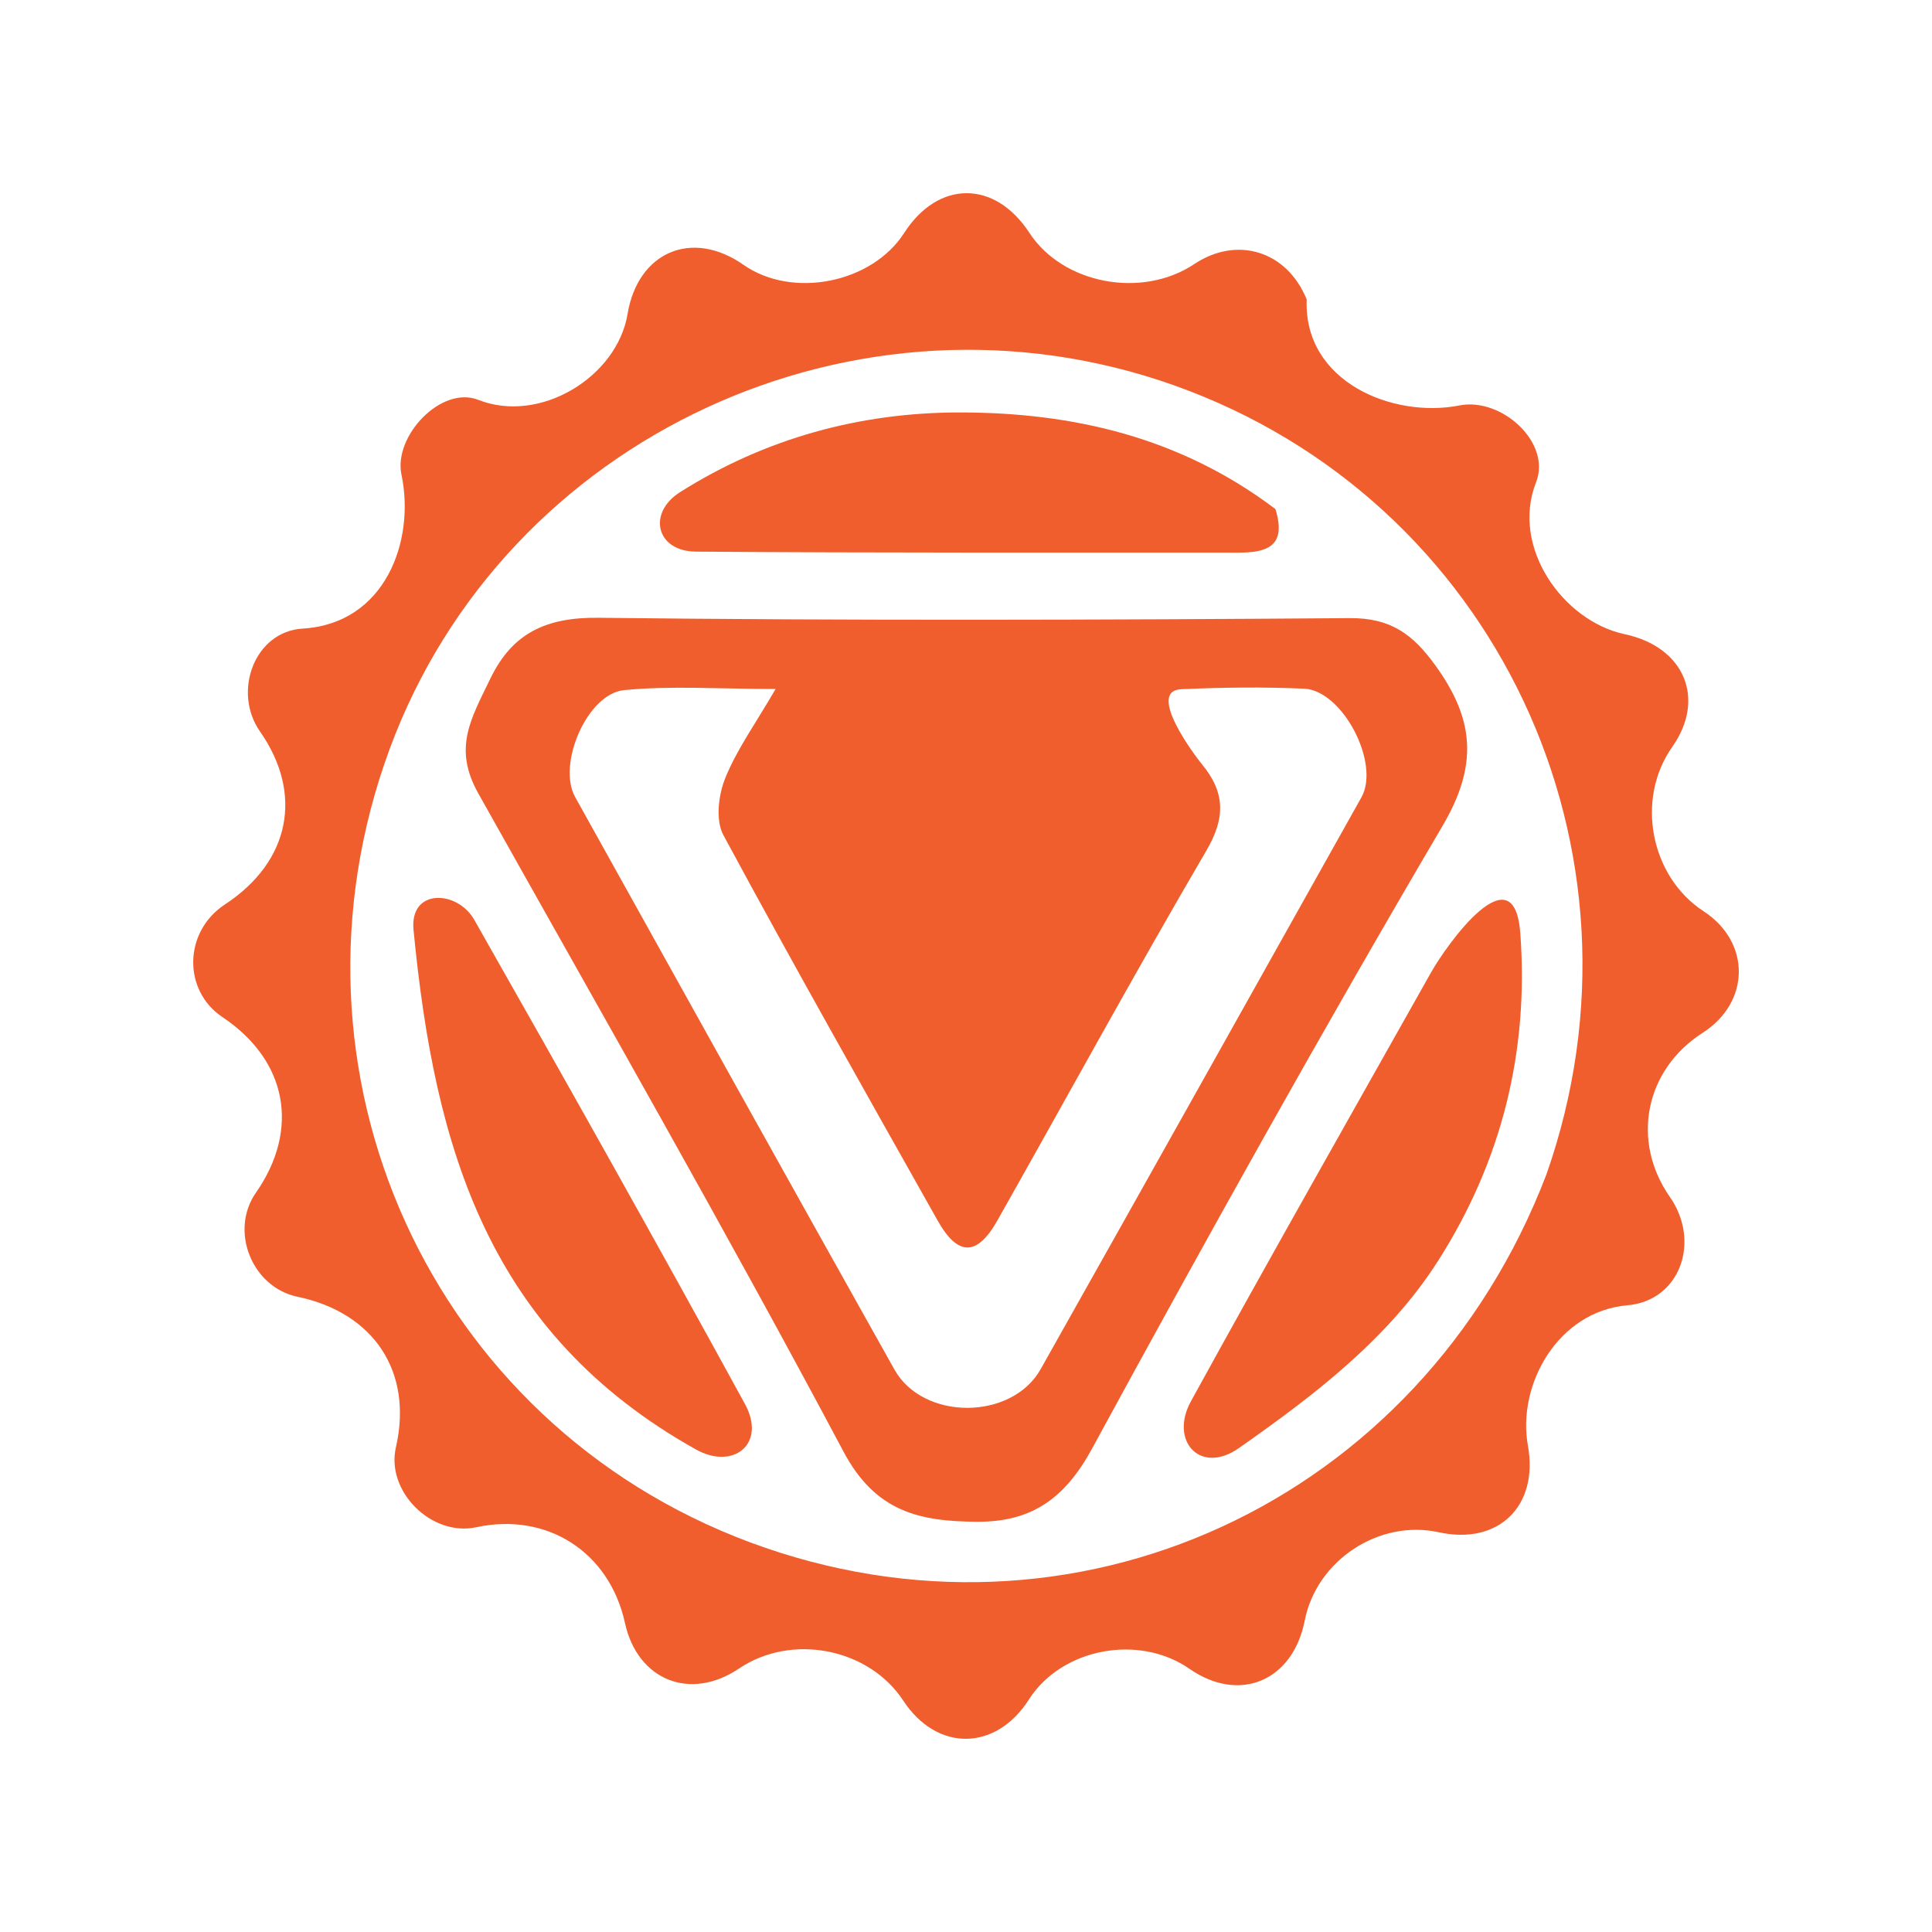
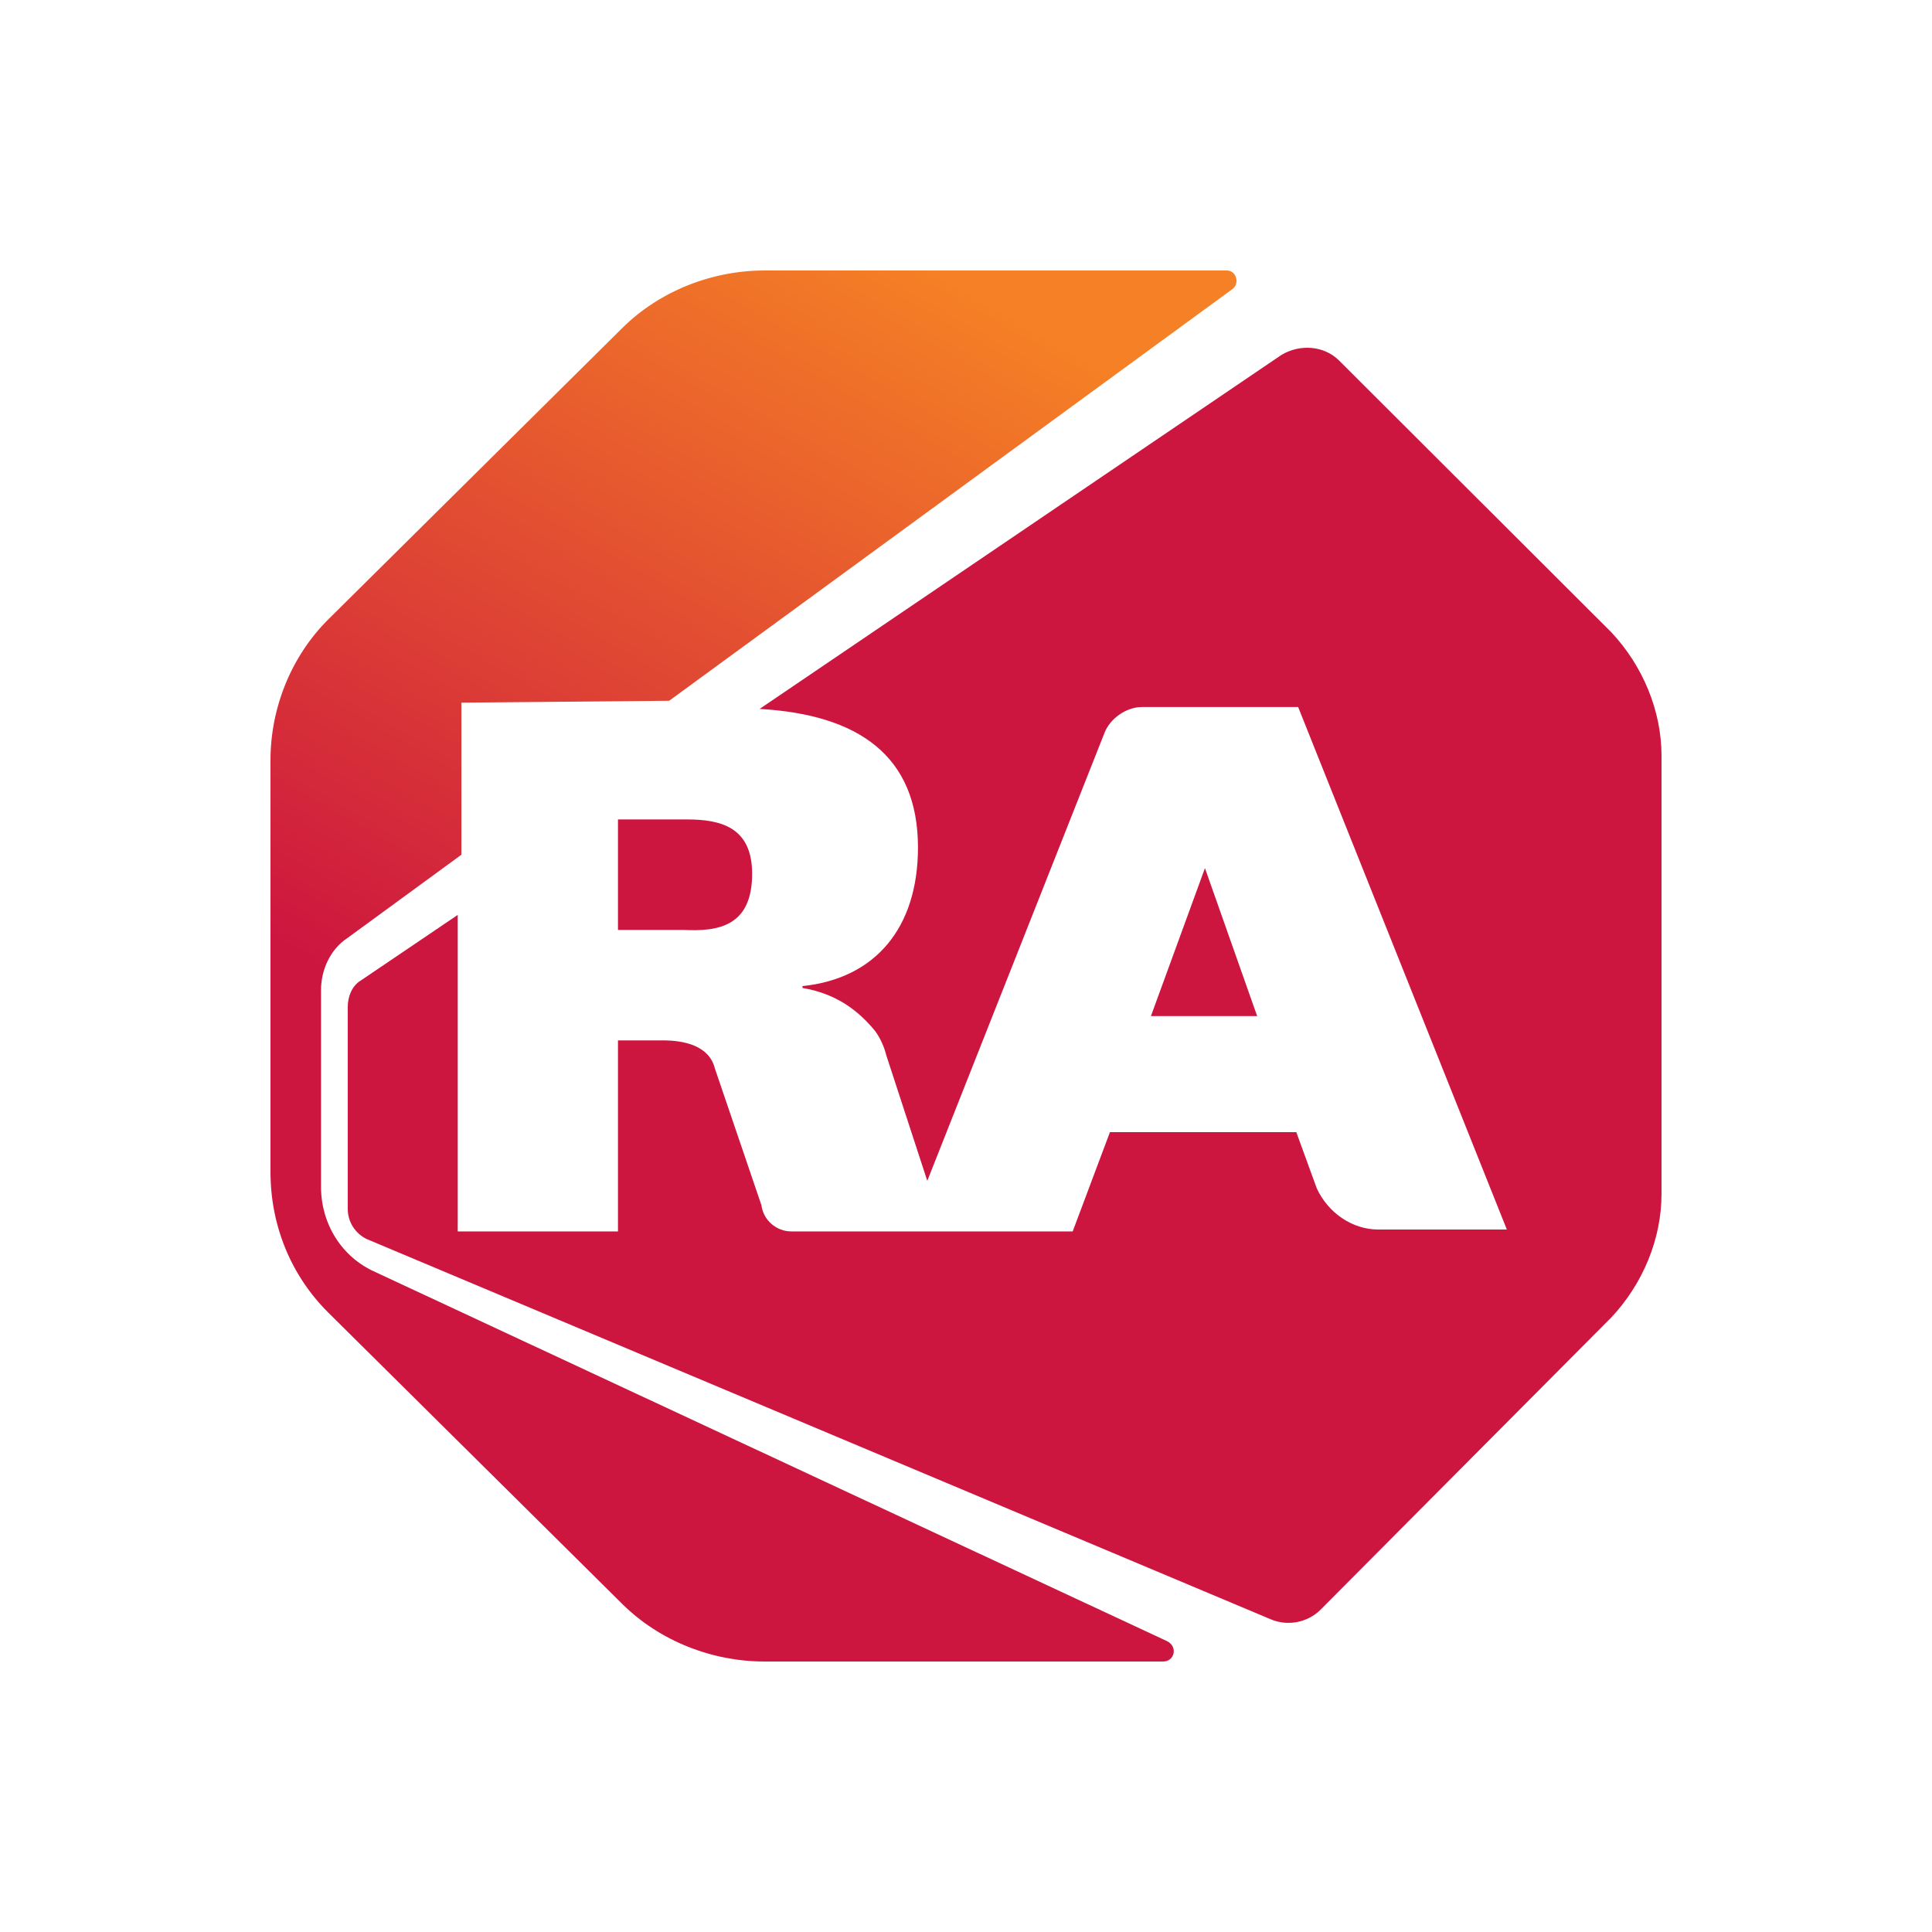
<svg xmlns="http://www.w3.org/2000/svg" width="50" height="50" viewBox="0 0 50 50" fill="none">
-   <path d="M33.817 7.75C33.732 9.891 36.058 10.831 37.77 10.493C38.867 10.277 40.155 11.462 39.754 12.479C39.09 14.162 40.453 16.074 42.05 16.414C43.59 16.741 44.158 18.083 43.275 19.334C42.326 20.681 42.709 22.683 44.088 23.583C45.314 24.382 45.302 25.937 44.065 26.729C42.571 27.685 42.203 29.528 43.218 30.98C44.016 32.122 43.491 33.662 42.116 33.781C40.318 33.937 39.258 35.837 39.542 37.412C39.825 38.975 38.781 39.994 37.238 39.655C35.689 39.315 34.074 40.379 33.766 41.941C33.458 43.508 32.075 44.087 30.784 43.189C29.47 42.276 27.474 42.657 26.628 43.983C25.771 45.327 24.248 45.341 23.377 44.013C22.484 42.653 20.488 42.262 19.126 43.181C17.865 44.032 16.5 43.487 16.174 42.003C15.771 40.165 14.162 39.129 12.324 39.525C11.167 39.774 9.984 38.596 10.246 37.456C10.692 35.512 9.686 33.974 7.696 33.559C6.519 33.312 5.936 31.853 6.622 30.869C7.769 29.224 7.431 27.442 5.759 26.324C4.721 25.63 4.754 24.106 5.822 23.406C7.504 22.303 7.86 20.551 6.73 18.933C6.01 17.902 6.587 16.341 7.833 16.268C9.973 16.141 10.75 13.992 10.39 12.285C10.178 11.281 11.425 9.972 12.377 10.348C13.979 10.98 15.972 9.752 16.241 8.127C16.507 6.522 17.905 5.919 19.239 6.852C20.506 7.739 22.563 7.332 23.401 6.027C24.282 4.658 25.747 4.657 26.64 6.025C27.507 7.352 29.552 7.739 30.91 6.833C32 6.106 33.299 6.477 33.817 7.75ZM40.021 30.395C42.972 21.995 38.701 12.935 30.395 9.976C22.205 7.058 13.07 11.288 10.085 19.382C7.004 27.733 11.137 36.834 19.411 39.915C27.741 43.018 36.756 38.918 40.021 30.395Z" fill="#F15E2D" />
-   <path d="M12.691 17.56C13.259 16.385 14.133 15.972 15.491 15.988C21.97 16.064 28.45 16.046 34.929 15.997C35.993 15.989 36.564 16.413 37.151 17.226C38.157 18.617 38.257 19.803 37.334 21.372C34.209 26.687 31.208 32.077 28.261 37.492C27.563 38.773 26.707 39.392 25.285 39.383C23.805 39.373 22.663 39.135 21.83 37.568C18.782 31.837 15.554 26.2 12.38 20.536C11.723 19.364 12.177 18.623 12.691 17.56ZM31.098 19.768C31.707 20.503 31.723 21.157 31.218 22.019C29.367 25.18 27.614 28.397 25.812 31.586C25.286 32.517 24.79 32.518 24.268 31.591C22.401 28.274 20.526 24.96 18.72 21.61C18.514 21.228 18.593 20.572 18.77 20.136C19.07 19.394 19.554 18.725 20.073 17.831C18.608 17.831 17.371 17.741 16.154 17.86C15.194 17.953 14.415 19.783 14.884 20.626C17.633 25.569 20.383 30.511 23.148 35.444C23.892 36.772 26.184 36.761 26.93 35.437C29.705 30.506 32.47 25.571 35.234 20.634C35.726 19.754 34.747 17.867 33.75 17.823C32.691 17.776 31.627 17.789 30.568 17.837C29.656 17.879 30.938 19.576 31.098 19.768Z" fill="#F15E2D" />
-   <path d="M10.702 24.065C10.597 22.979 11.838 23.038 12.271 23.8C14.636 27.96 16.98 32.133 19.277 36.331C19.848 37.374 18.973 38.051 18.012 37.513C12.643 34.508 11.249 29.734 10.702 24.065Z" fill="#F15E2D" />
-   <path d="M32.066 37.474C31.054 38.184 30.263 37.282 30.82 36.267C32.86 32.553 34.953 28.869 37.03 25.176C37.449 24.431 39.186 22.009 39.345 24.148C39.572 27.203 38.866 30.05 37.212 32.639C35.924 34.655 34.004 36.114 32.066 37.474Z" fill="#F15E2D" />
-   <path d="M33.008 13.175C33.31 14.151 32.773 14.303 32.045 14.302C27.367 14.298 22.688 14.312 18.01 14.276C16.975 14.268 16.752 13.273 17.598 12.738C19.805 11.342 22.265 10.671 24.854 10.674C27.773 10.676 30.552 11.316 33.008 13.175Z" fill="#F15E2D" />
+   <path d="M33.161 9.187C33.644 8.896 34.271 8.945 34.657 9.332L41.698 16.36C42.518 17.232 43 18.396 43 19.559V30.899C43 32.063 42.518 33.226 41.698 34.098L34.175 41.659C33.837 41.998 33.306 42.095 32.872 41.901L9.482 32.063C9.193 31.917 9 31.626 9 31.287V26.053C9 25.811 9.097 25.52 9.338 25.375L11.846 23.678V31.869H15.993V26.925H17.151C17.729 26.925 18.356 27.071 18.501 27.652L19.706 31.191C19.755 31.578 20.092 31.869 20.478 31.869H27.761L28.725 29.3H33.548L34.078 30.754C34.367 31.384 34.994 31.82 35.669 31.82H38.997L33.596 18.298H29.544C29.159 18.299 28.725 18.589 28.58 18.977L23.998 30.56L22.938 27.313C22.89 27.119 22.793 26.877 22.648 26.683C22.214 26.15 21.636 25.714 20.768 25.568V25.52C22.648 25.326 23.757 24.017 23.757 21.933C23.757 19.559 22.214 18.492 19.658 18.347L33.161 9.187Z" fill="#CD163F" />
+   <path d="M32.535 26.296H29.786L31.184 22.467L32.535 26.296Z" fill="#CD163F" />
+   <path d="M17.777 21.207C18.645 21.207 19.465 21.401 19.465 22.612C19.465 23.969 18.597 24.114 17.681 24.066H15.993V21.207H17.777Z" fill="#CD163F" />
+   <path d="M17.317 18.136L31.897 7.48C32.091 7.336 31.994 7 31.752 7H19.788C18.431 7 17.075 7.528 16.106 8.488L8.502 16.024C7.533 16.984 7 18.328 7 19.672V30.328C7 31.72 7.533 33.016 8.502 33.976L16.106 41.512C17.075 42.472 18.431 43 19.788 43H30.105C30.395 43 30.492 42.616 30.202 42.472L9.713 32.92C8.841 32.536 8.308 31.672 8.308 30.712V25.624C8.308 25.096 8.55 24.568 8.986 24.28L11.941 22.12V18.184L17.317 18.136Z" fill="url(#paint0_linear_13125_44)" />
+   <defs>
+     <linearGradient id="paint0_linear_13125_44" x1="13.181" y1="40.013" x2="32.002" y2="7.117" gradientUnits="userSpaceOnUse">
+       <stop offset="0.28" stop-color="#CD163F" />
+       <stop offset="0.9" stop-color="#F58025" />
+     </linearGradient>
+   </defs>
</svg>
